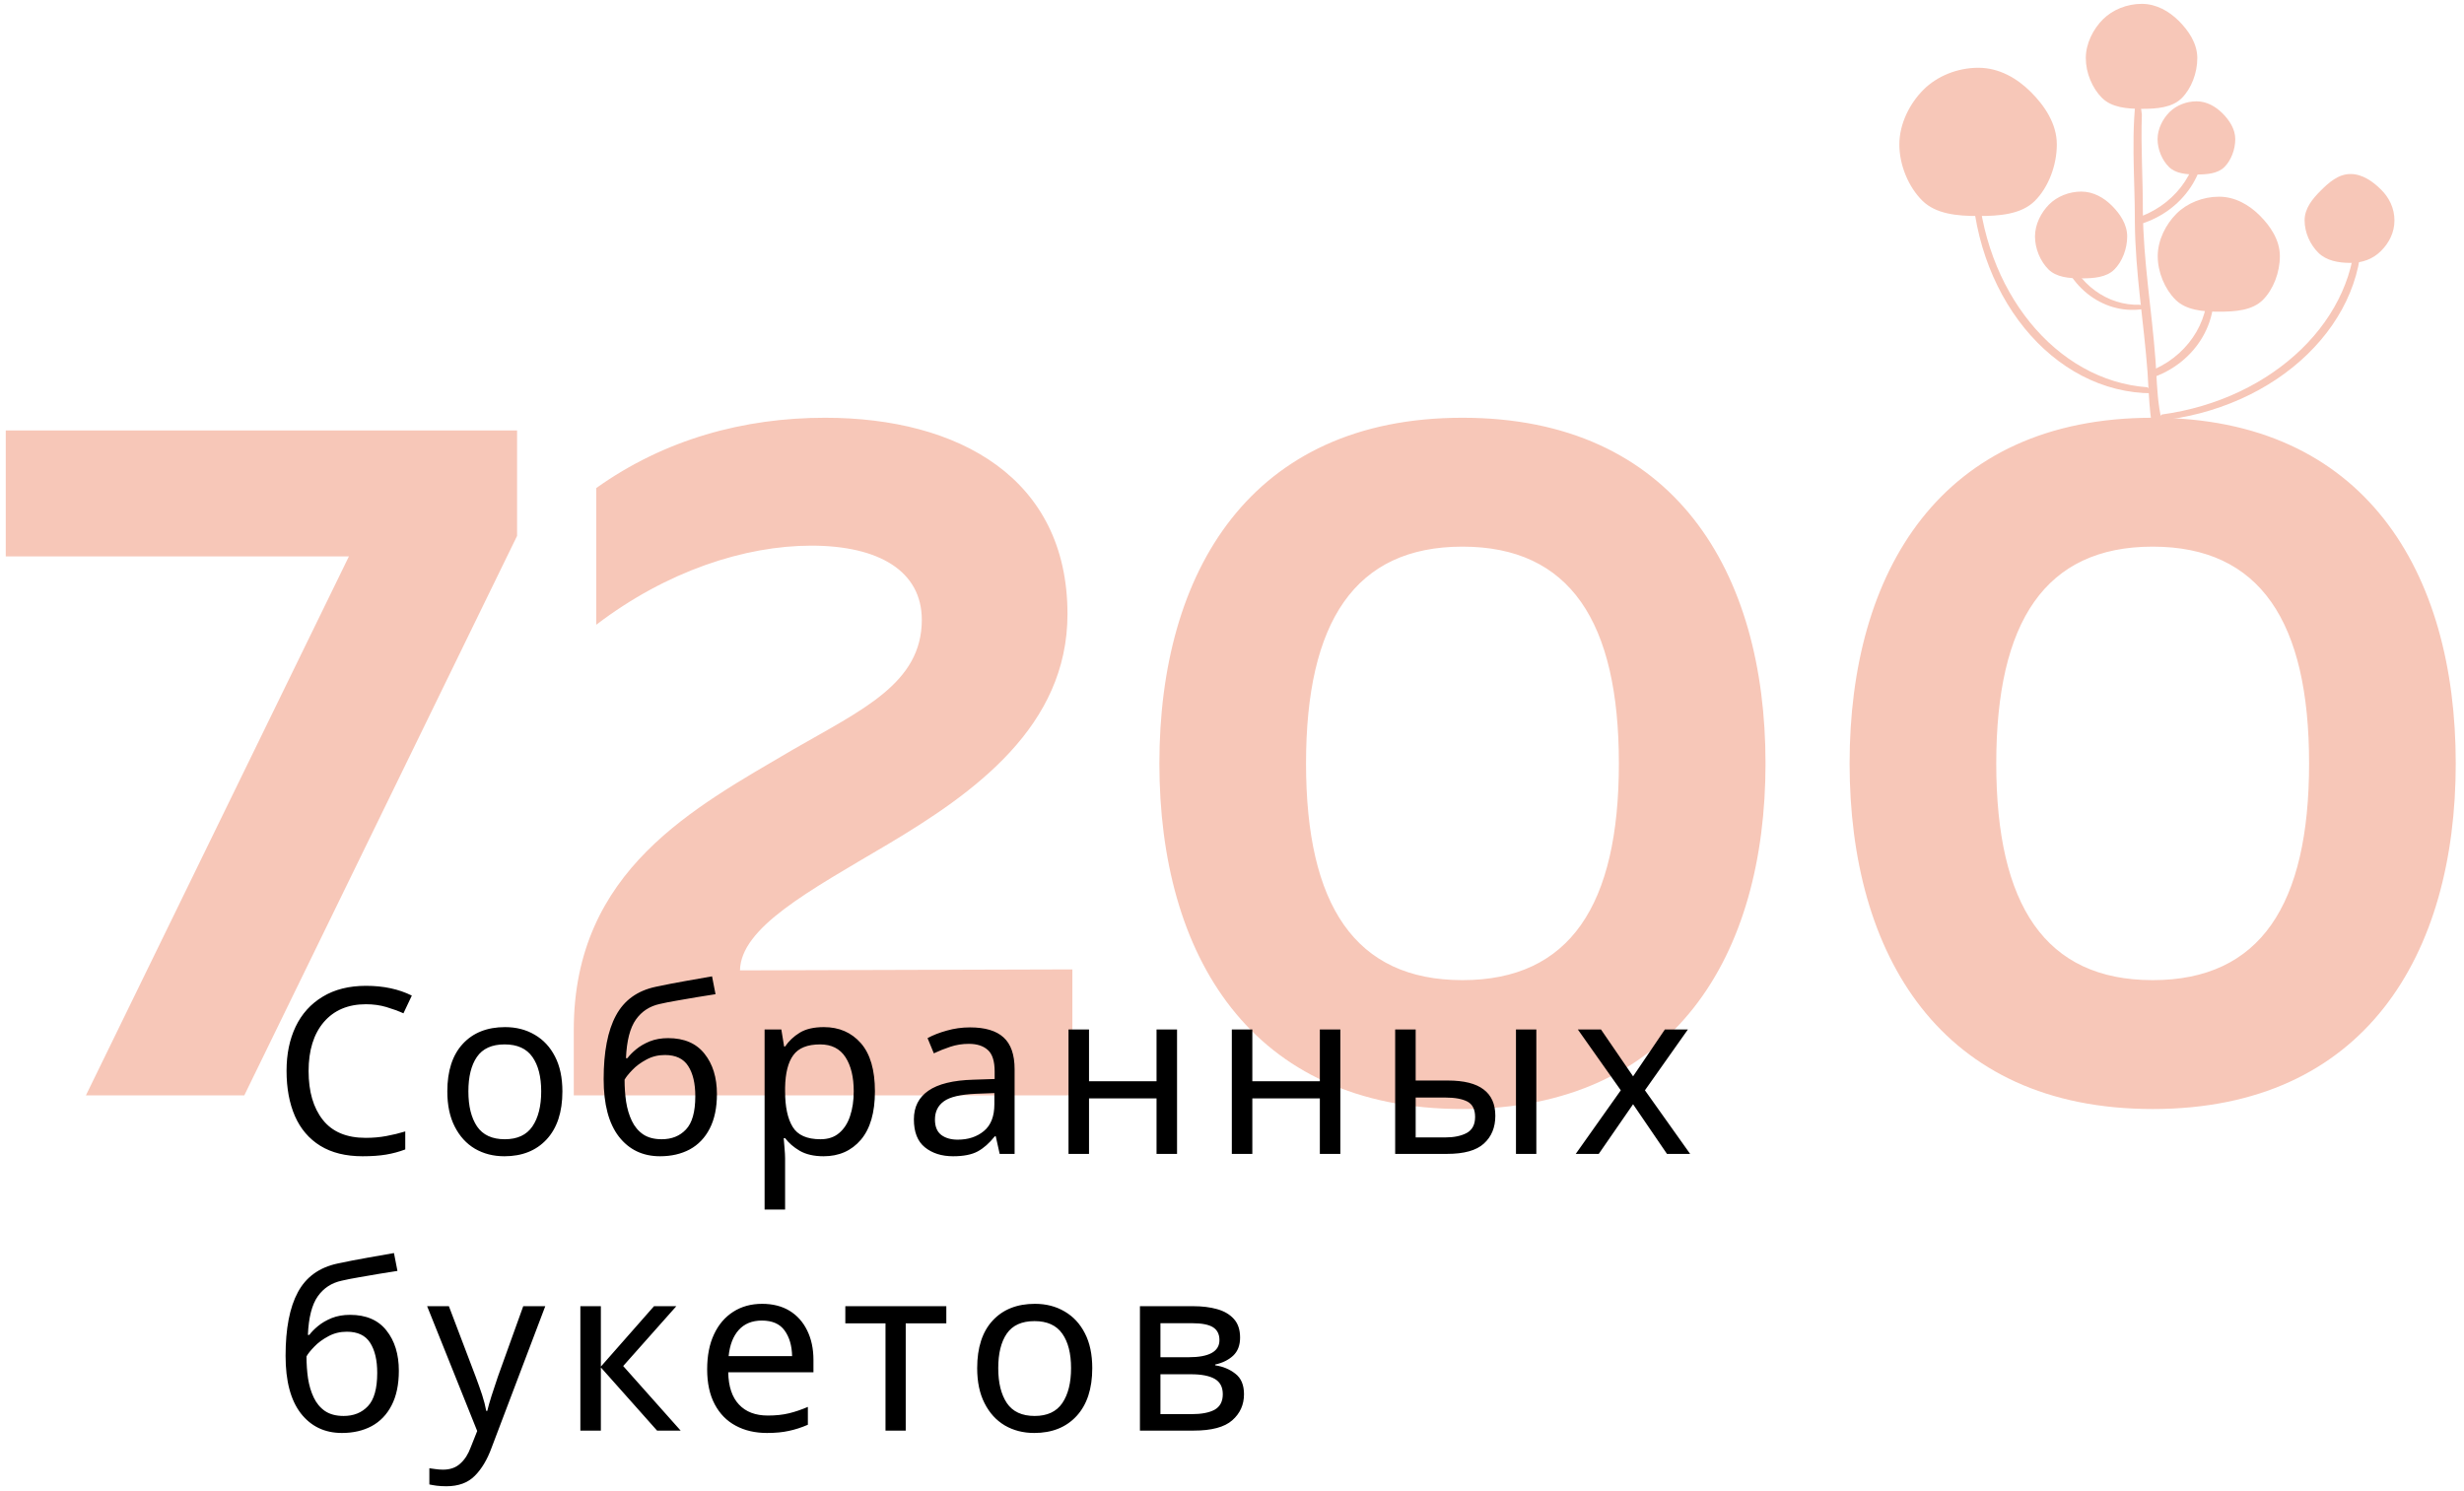
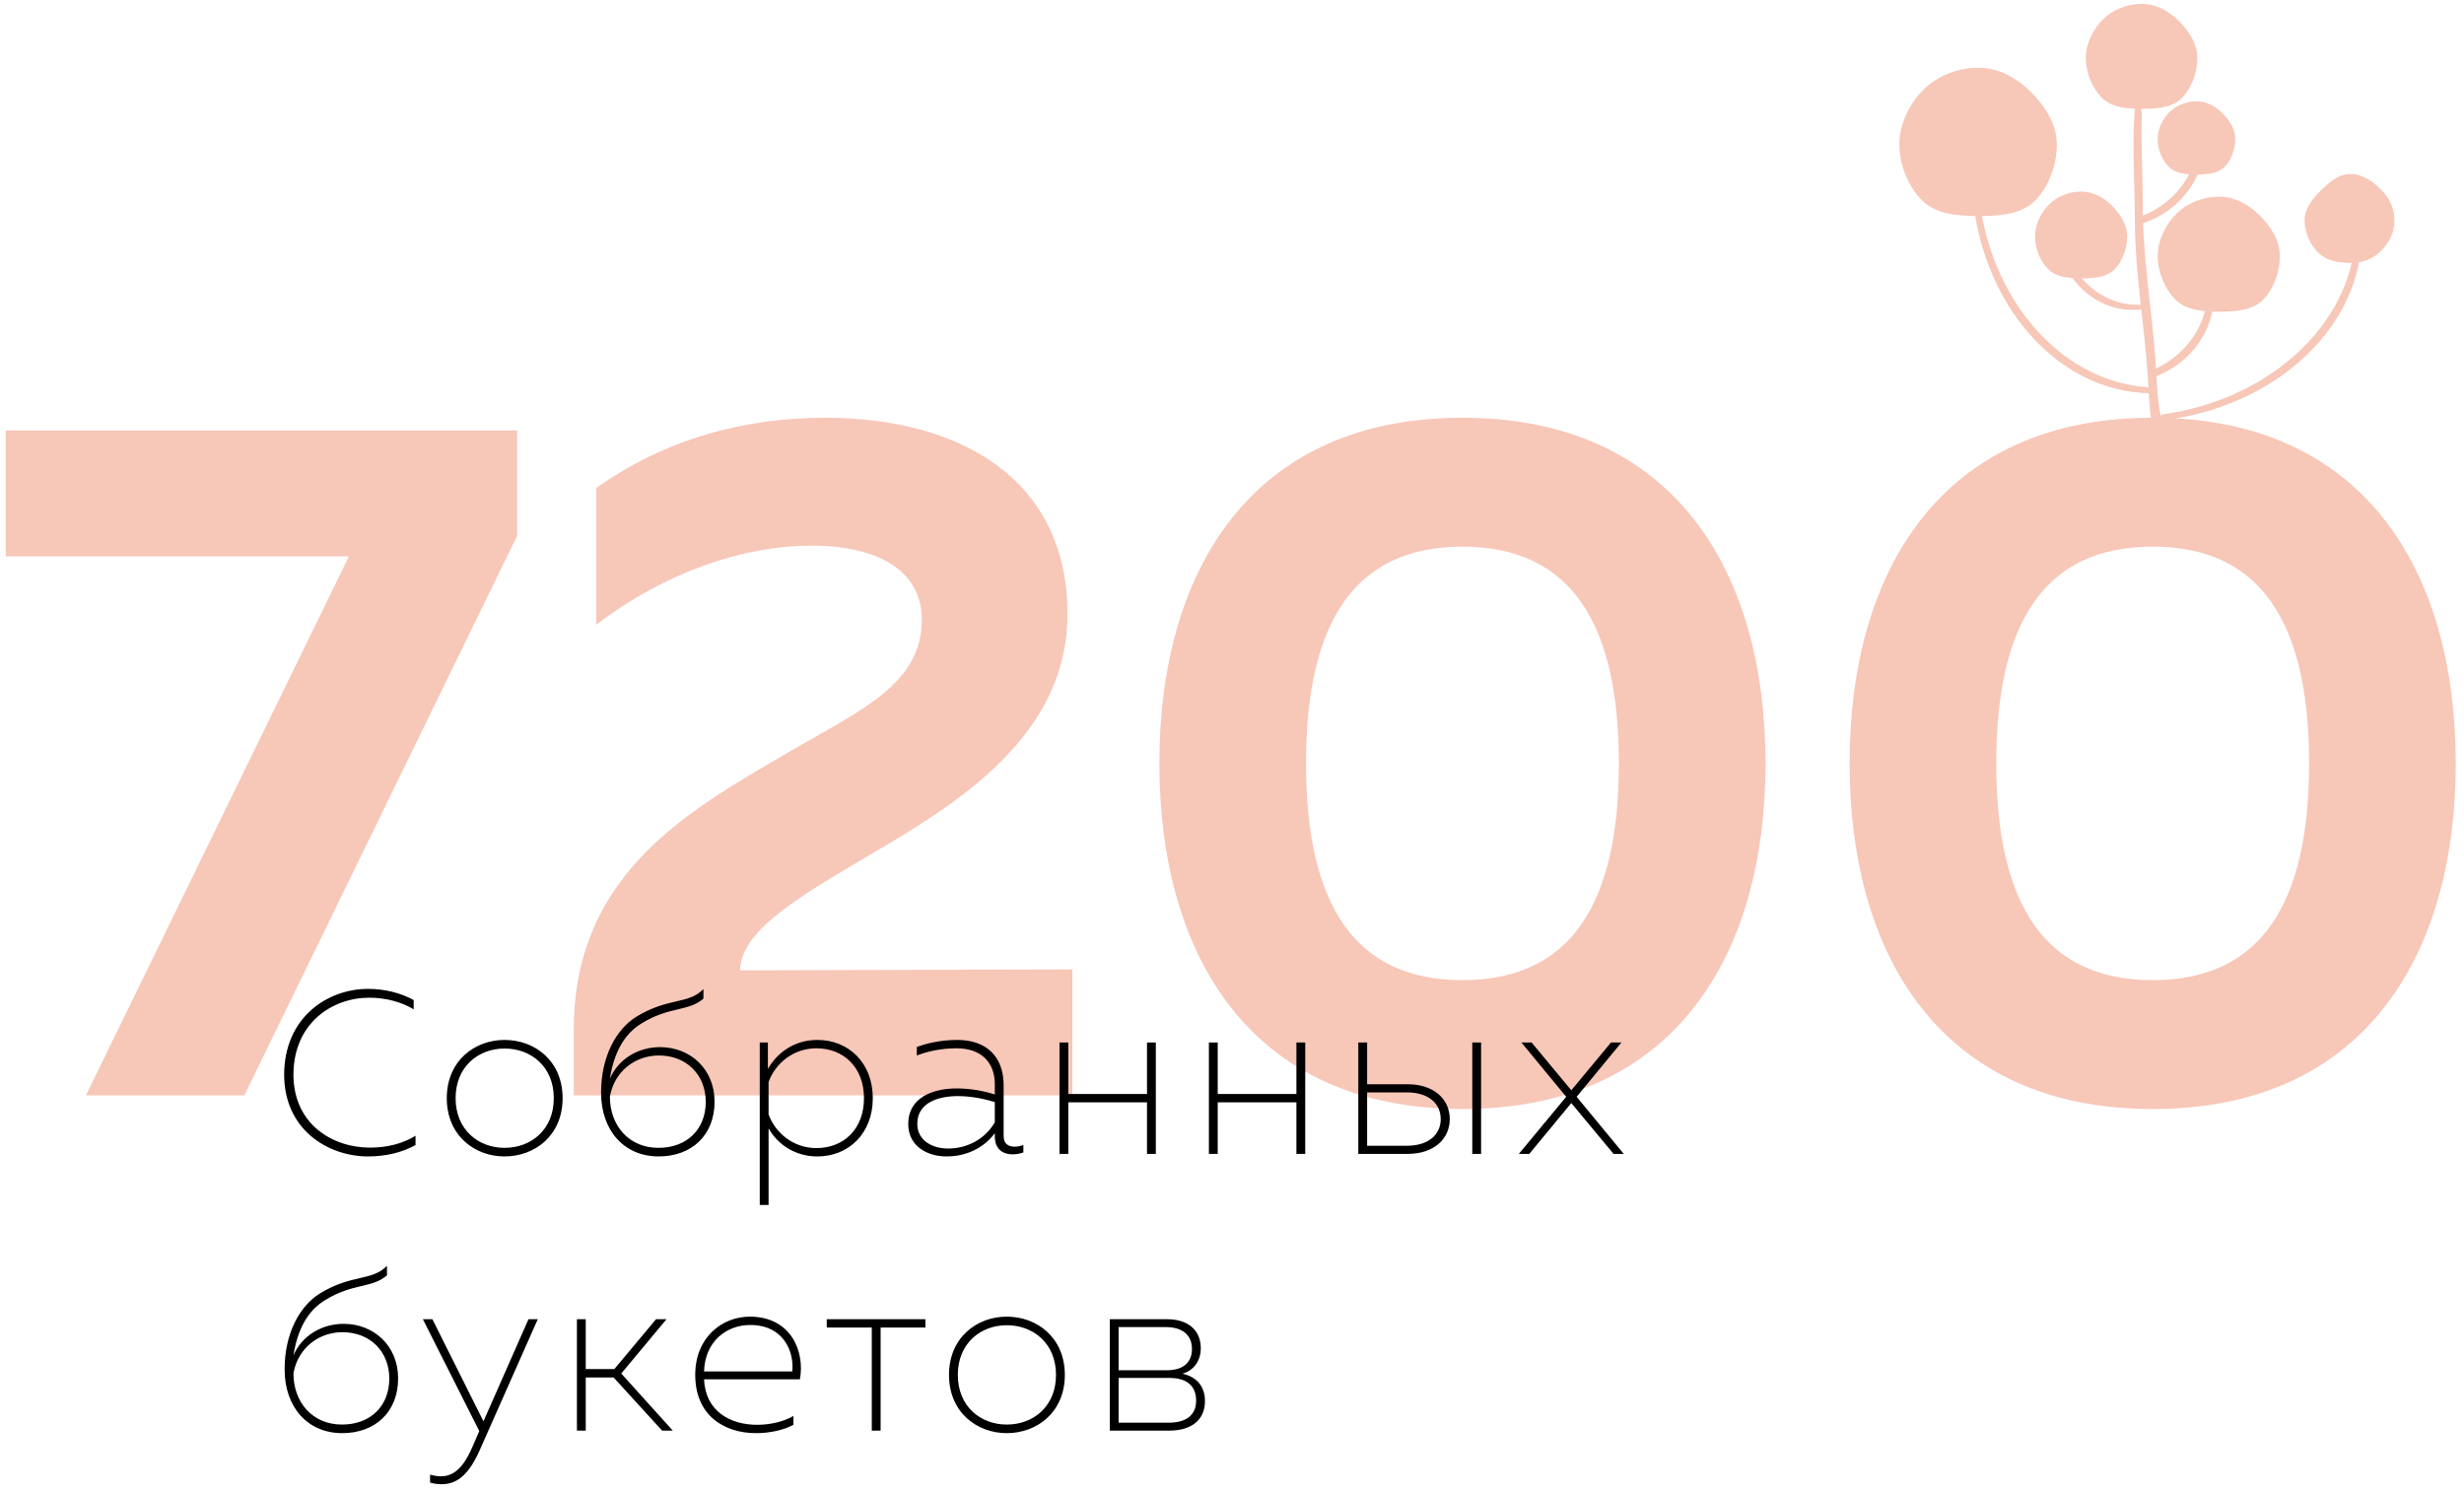
<svg xmlns="http://www.w3.org/2000/svg" width="276px" height="167px" viewBox="0 0 276 167" version="1.1">
  <defs />
  <g id="landing" stroke="none" stroke-width="1" fill="none" fill-rule="evenodd">
    <g id="Bart-Landing" transform="translate(-630, -5530)">
      <g id="Variant-2" transform="translate(0, -4)">
        <g id="Content" transform="translate(-678, -92)">
          <g id="STATISTICKA" transform="translate(678, 5428)">
            <g id="Group-2" transform="translate(167, 198.1714)">
              <g id="7200" transform="translate(463, 0)">
                <g id="tree" transform="translate(212.4904, 0.239624)" fill="#F7C7B8">
                  <path d="M0.261,15.768 C0.261,13.439 1.44,11.159 2.968,9.633 C4.497,8.107 6.779,7.181 9.111,7.181 C11.445,7.181 13.463,8.369 14.992,9.895 C16.521,11.422 17.9,13.439 17.9,15.768 C17.9,18.099 16.97,20.565 15.442,22.091 C13.914,23.619 11.445,23.79 9.112,23.79 C6.779,23.79 4.348,23.581 2.819,22.053 C1.29,20.527 0.261,18.098 0.261,15.768" id="Fill-20" />
                  <path d="M21.147,6.102 C21.147,4.453 21.981,2.839 23.064,1.758 C24.146,0.677 25.762,0.021 27.413,0.021 C29.066,0.021 30.496,0.863 31.578,1.943 C32.66,3.025 33.636,4.453 33.636,6.102 C33.636,7.753 32.978,9.499 31.896,10.58 C30.813,11.662 29.066,11.783 27.413,11.783 C25.762,11.783 24.039,11.635 22.957,10.553 C21.875,9.473 21.147,7.753 21.147,6.102" id="Fill-26" />
                  <path d="M45.655,24.279 C45.655,22.915 46.564,21.84 47.459,20.946 C48.354,20.052 49.43,19.083 50.796,19.083 C52.162,19.083 53.339,19.952 54.234,20.845 C55.129,21.738 55.718,22.914 55.718,24.279 C55.718,25.643 55.113,26.803 54.219,27.698 C53.323,28.592 52.162,29.041 50.797,29.041 C49.431,29.041 48.074,28.787 47.18,27.891 C46.285,26.997 45.655,25.644 45.655,24.279" id="Fill-23" />
                  <path d="M29.203,28.284 C29.203,26.478 30.118,24.709 31.304,23.525 C32.49,22.342 34.259,21.625 36.069,21.625 C37.877,21.625 39.443,22.546 40.629,23.73 C41.815,24.913 42.885,26.478 42.885,28.284 C42.885,30.092 42.163,32.005 40.979,33.189 C39.793,34.374 37.879,34.508 36.069,34.508 C34.26,34.508 32.374,34.344 31.188,33.16 C30.001,31.975 29.203,30.091 29.203,28.284" id="Fill-32" />
                  <path d="M29.185,15.178 C29.185,14.029 29.766,12.905 30.52,12.151 C31.274,11.398 32.4,10.94 33.55,10.94 C34.701,10.94 35.698,11.527 36.452,12.279 C37.206,13.033 37.888,14.028 37.888,15.178 C37.888,16.327 37.429,17.545 36.674,18.299 C35.919,19.052 34.701,19.137 33.549,19.137 C32.399,19.137 31.199,19.033 30.445,18.279 C29.692,17.526 29.185,16.327 29.185,15.178" id="Fill-34" />
                  <path d="M15.455,26.081 C15.455,24.716 16.146,23.382 17.042,22.487 C17.937,21.594 19.273,21.052 20.64,21.052 C22.004,21.052 23.186,21.748 24.081,22.642 C24.975,23.536 25.782,24.717 25.782,26.081 C25.782,27.446 25.238,28.888 24.344,29.781 C23.45,30.675 22.004,30.775 20.64,30.775 C19.273,30.775 17.849,30.653 16.954,29.761 C16.059,28.868 15.455,27.446 15.455,26.081" id="Fill-29" />
                  <path d="M8.998,19.497 L8.334,18.679 C8.334,32.483 17.404,43.647 28.616,43.647 L28.071,42.976 C17.795,42.256 9.583,32.148 8.998,19.497" id="Fill-36" />
                  <path d="M29.661,46.027 L28.907,46.761 C42.67,45.522 52.988,35.497 51.982,24.343 L51.361,24.945 C51.566,35.234 42.224,44.31 29.661,46.027" id="Fill-39" />
                  <path d="M34.177,13.53 L33.724,14.217 C34.094,18.287 31.508,22.208 27.391,23.81 L26.711,24.84 C32.06,23.52 35.397,18.461 34.177,13.53" id="Fill-42" />
                  <path d="M28.062,41.286 C28.268,44.076 28.202,47.737 29.522,50.189 L31.398,50.189 C29.068,47.737 29.201,43.29 28.955,39.946 C28.542,34.334 27.586,28.887 27.535,23.148 C27.548,19.637 27.298,16.026 27.427,12.445 L26.991,8.99 C26.108,14.123 26.661,19.411 26.642,24.493 C26.693,30.232 27.649,35.676 28.062,41.286" id="Fill-50" />
                  <path d="M27.836,34.163 L27.242,33.729 C23.589,33.879 20.201,31.402 18.95,27.662 L18.059,27.011 C19.004,31.836 23.377,35.032 27.836,34.163" id="Fill-47" />
                  <path d="M35.09,30.25 L34.678,30.964 C35.289,35.004 32.942,39.071 28.927,40.915 L28.309,41.984 C33.572,40.348 36.601,35.1 35.09,30.25" id="Fill-45" />
                </g>
                <path d="M0.645,48.051 L0.645,62.162 L39.083,62.162 L9.625,122.54 L27.365,122.54 L57.918,59.865 L57.918,48.051 L0.645,48.051 Z M66.789,54.505 L66.789,69.818 C74.673,63.802 83.434,60.958 90.881,60.958 C98.437,60.958 103.255,63.802 103.255,69.271 C103.255,76.381 96.575,79.334 88.8,83.819 C77.849,90.273 64.27,97.273 64.27,115.212 L64.27,122.54 L120.119,122.54 L120.119,108.43 L82.886,108.539 C82.996,103.727 90.552,99.679 99.422,94.429 C109.169,88.632 119.572,81.194 119.572,68.615 C119.572,53.411 107.416,46.629 92.414,46.629 C83.324,46.629 74.454,49.036 66.789,54.505 L66.789,54.505 Z M129.866,85.35 C129.866,106.789 140.05,124.071 163.814,124.071 C187.577,124.071 197.761,106.789 197.761,85.35 C197.761,63.912 187.577,46.629 163.814,46.629 C140.05,46.629 129.866,63.912 129.866,85.35 L129.866,85.35 Z M181.335,85.35 C181.335,101.211 175.86,109.633 163.814,109.633 C151.768,109.633 146.292,101.211 146.292,85.35 C146.292,69.49 151.768,61.068 163.814,61.068 C175.86,61.068 181.335,69.49 181.335,85.35 L181.335,85.35 Z M207.179,85.35 C207.179,106.789 217.364,124.071 241.127,124.071 C264.891,124.071 275.075,106.789 275.075,85.35 C275.075,63.912 264.891,46.629 241.127,46.629 C217.364,46.629 207.179,63.912 207.179,85.35 L207.179,85.35 Z M258.648,85.35 C258.648,101.211 253.173,109.633 241.127,109.633 C229.081,109.633 223.606,101.211 223.606,85.35 C223.606,69.49 229.081,61.068 241.127,61.068 C253.173,61.068 258.648,69.49 258.648,85.35 L258.648,85.35 Z" fill="#F7C7B8" />
-                 <text id="Собранных-букетов" font-family="MullerUltraLight, Muller" font-size="26" font-weight="200" letter-spacing="1.733" fill="#000000">
-                   <tspan x="30.503" y="129.097">Собранных </tspan>
-                   <tspan x="30.503" y="160.097">букетов</tspan>
-                 </text>
+                 <path d="M31.829,120.205 C31.829,126.367 36.717,129.383 41.241,129.383 C43.269,129.383 45.089,128.915 46.545,128.109 L46.545,127.069 C45.141,127.927 43.425,128.395 41.423,128.395 C37.289,128.395 32.869,125.795 32.869,120.205 C32.895,114.407 37.237,111.599 41.371,111.599 C43.165,111.599 44.959,112.067 46.337,112.899 L46.337,111.859 C44.855,111.053 43.061,110.611 41.241,110.611 C36.639,110.611 31.855,113.835 31.829,120.205 L31.829,120.205 Z M50.046,122.857 C50.046,127.043 53.166,129.383 56.52,129.383 C59.9,129.383 63.02,127.043 63.02,122.857 C63.02,118.671 59.9,116.331 56.52,116.331 C53.166,116.331 50.046,118.671 50.046,122.857 L50.046,122.857 Z M62.032,122.857 C62.032,126.393 59.484,128.421 56.52,128.421 C53.582,128.421 51.034,126.393 51.034,122.857 C51.034,119.321 53.582,117.293 56.52,117.293 C59.484,117.293 62.032,119.321 62.032,122.857 L62.032,122.857 Z M80.041,123.247 C80.041,119.607 77.337,117.137 73.931,117.137 C71.513,117.137 69.277,118.437 68.315,120.673 C68.757,117.839 69.875,115.681 71.851,114.485 C75.023,112.535 77.077,113.185 78.793,111.703 L78.793,110.637 C77.103,112.379 74.841,111.547 71.279,113.731 C69.017,115.135 67.327,118.203 67.327,122.233 C67.327,126.497 69.927,129.383 73.775,129.383 C77.493,129.383 80.041,126.991 80.041,123.247 L80.041,123.247 Z M68.315,122.675 C68.835,119.789 71.201,118.073 73.801,118.073 C76.921,118.073 79.053,120.257 79.053,123.273 C79.053,126.315 76.973,128.421 73.749,128.421 C70.447,128.421 68.315,125.925 68.315,122.675 L68.315,122.675 Z M86.013,119.581 L86.013,116.617 L85.103,116.617 L85.103,134.817 L86.091,134.817 L86.091,126.237 C87.053,127.953 88.977,129.383 91.551,129.383 C95.087,129.383 97.765,126.783 97.765,122.857 C97.765,118.931 95.087,116.331 91.551,116.331 C88.977,116.331 87.053,117.761 86.013,119.581 L86.013,119.581 Z M96.777,122.857 C96.777,126.367 94.463,128.447 91.447,128.447 C88.873,128.447 86.845,126.757 86.091,124.677 L86.091,121.037 C86.845,118.957 88.873,117.267 91.447,117.267 C94.463,117.267 96.777,119.373 96.777,122.857 L96.777,122.857 Z M112.42,127.095 L112.42,121.401 C112.42,118.229 110.522,116.331 107.22,116.331 C105.244,116.331 103.658,116.773 102.696,117.111 L102.696,118.073 C103.71,117.683 105.27,117.267 107.142,117.267 C109.95,117.267 111.432,118.879 111.432,121.297 L111.432,122.441 C110.132,122.025 108.65,121.765 107.168,121.765 C104.49,121.765 101.734,122.779 101.734,125.743 C101.734,128.239 103.866,129.383 106.024,129.383 C108.234,129.383 110.184,128.447 111.432,126.783 L111.432,127.121 C111.432,128.629 112.394,129.149 113.408,129.149 C113.824,129.149 114.24,129.071 114.63,128.941 L114.63,128.109 C114.318,128.213 113.98,128.291 113.668,128.291 C112.992,128.291 112.42,128.005 112.42,127.095 L112.42,127.095 Z M102.748,125.717 C102.748,123.403 105.036,122.623 107.272,122.623 C108.728,122.623 110.21,122.909 111.432,123.299 L111.432,125.561 C110.314,127.485 108.286,128.499 106.206,128.499 C104.438,128.499 102.748,127.615 102.748,125.717 L102.748,125.717 Z M119.665,129.097 L119.665,123.325 L128.479,123.325 L128.479,129.097 L129.467,129.097 L129.467,116.617 L128.479,116.617 L128.479,122.389 L119.665,122.389 L119.665,116.617 L118.677,116.617 L118.677,129.097 L119.665,129.097 Z M136.401,129.097 L136.401,123.325 L145.215,123.325 L145.215,129.097 L146.203,129.097 L146.203,116.617 L145.215,116.617 L145.215,122.389 L136.401,122.389 L136.401,116.617 L135.413,116.617 L135.413,129.097 L136.401,129.097 Z M157.686,129.097 C160.572,129.097 162.392,127.459 162.392,125.197 C162.392,122.935 160.572,121.297 157.686,121.297 L153.136,121.297 L153.136,116.617 L152.148,116.617 L152.148,129.097 L157.686,129.097 Z M153.136,122.207 L157.582,122.207 C159.922,122.207 161.378,123.377 161.378,125.197 C161.378,126.991 159.948,128.187 157.582,128.187 L153.136,128.187 L153.136,122.207 Z M165.902,129.097 L165.902,116.617 L164.914,116.617 L164.914,129.097 L165.902,129.097 Z M180.453,116.617 L176.007,121.973 L171.561,116.617 L170.417,116.617 L175.435,122.701 L170.131,129.097 L171.301,129.097 L176.007,123.403 L180.739,129.097 L181.883,129.097 L176.605,122.701 L181.623,116.617 L180.453,116.617 Z M44.595,154.247 C44.595,150.607 41.891,148.137 38.485,148.137 C36.067,148.137 33.831,149.437 32.869,151.673 C33.311,148.839 34.429,146.681 36.405,145.485 C39.577,143.535 41.631,144.185 43.347,142.703 L43.347,141.637 C41.657,143.379 39.395,142.547 35.833,144.731 C33.571,146.135 31.881,149.203 31.881,153.233 C31.881,157.497 34.481,160.383 38.329,160.383 C42.047,160.383 44.595,157.991 44.595,154.247 L44.595,154.247 Z M32.869,153.675 C33.389,150.789 35.755,149.073 38.355,149.073 C41.475,149.073 43.607,151.257 43.607,154.273 C43.607,157.315 41.527,159.421 38.303,159.421 C35.001,159.421 32.869,156.925 32.869,153.675 L32.869,153.675 Z M54.154,159.057 L48.434,147.617 L47.368,147.617 L53.686,160.149 L52.932,161.891 C51.944,164.179 50.878,165.219 49.37,165.219 C48.98,165.219 48.59,165.141 48.174,165.037 L48.174,165.921 C48.616,166.051 49.032,166.103 49.474,166.103 C51.164,166.103 52.49,165.089 53.738,162.281 L60.238,147.617 L59.198,147.617 L54.154,159.057 Z M65.611,160.097 L65.611,154.143 L68.731,154.143 L74.165,160.097 L75.361,160.097 L69.589,153.701 L74.659,147.617 L73.489,147.617 L68.809,153.207 L65.611,153.207 L65.611,147.617 L64.623,147.617 L64.623,160.097 L65.611,160.097 Z M77.875,153.857 C77.875,158.407 81.125,160.383 84.687,160.383 C86.221,160.383 87.781,160.045 88.873,159.447 L88.873,158.459 C87.807,159.083 86.299,159.447 84.817,159.447 C81.827,159.447 79.019,157.965 78.863,154.351 L89.601,154.351 C90.173,151.283 88.639,147.331 83.985,147.331 C80.917,147.331 77.875,149.619 77.875,153.857 L77.875,153.857 Z M88.743,153.467 L78.863,153.467 C78.967,150.087 81.385,148.267 84.037,148.267 C87.833,148.267 88.977,151.335 88.743,153.467 L88.743,153.467 Z M98.64,160.097 L98.64,148.553 L103.658,148.553 L103.658,147.617 L92.608,147.617 L92.608,148.553 L97.652,148.553 L97.652,160.097 L98.64,160.097 Z M106.301,153.857 C106.301,158.043 109.421,160.383 112.775,160.383 C116.155,160.383 119.275,158.043 119.275,153.857 C119.275,149.671 116.155,147.331 112.775,147.331 C109.421,147.331 106.301,149.671 106.301,153.857 L106.301,153.857 Z M118.287,153.857 C118.287,157.393 115.739,159.421 112.775,159.421 C109.837,159.421 107.289,157.393 107.289,153.857 C107.289,150.321 109.837,148.293 112.775,148.293 C115.739,148.293 118.287,150.321 118.287,153.857 L118.287,153.857 Z M131.019,160.097 C133.385,160.097 134.971,158.953 134.971,156.795 C134.971,154.949 133.827,154.013 132.449,153.727 C133.749,153.337 134.503,152.271 134.503,150.867 C134.503,148.813 133.047,147.617 130.707,147.617 L124.311,147.617 L124.311,160.097 L131.019,160.097 Z M125.299,154.195 L130.993,154.195 C132.579,154.195 133.983,154.819 133.983,156.743 C133.983,158.537 132.631,159.213 130.889,159.213 L125.299,159.213 L125.299,154.195 Z M125.299,148.501 L130.603,148.501 C132.397,148.501 133.515,149.359 133.515,150.945 C133.515,152.479 132.527,153.337 130.681,153.337 L125.299,153.337 L125.299,148.501 Z" id="Собранных-букетов" fill="#000000" />
              </g>
            </g>
          </g>
        </g>
      </g>
    </g>
  </g>
</svg>
